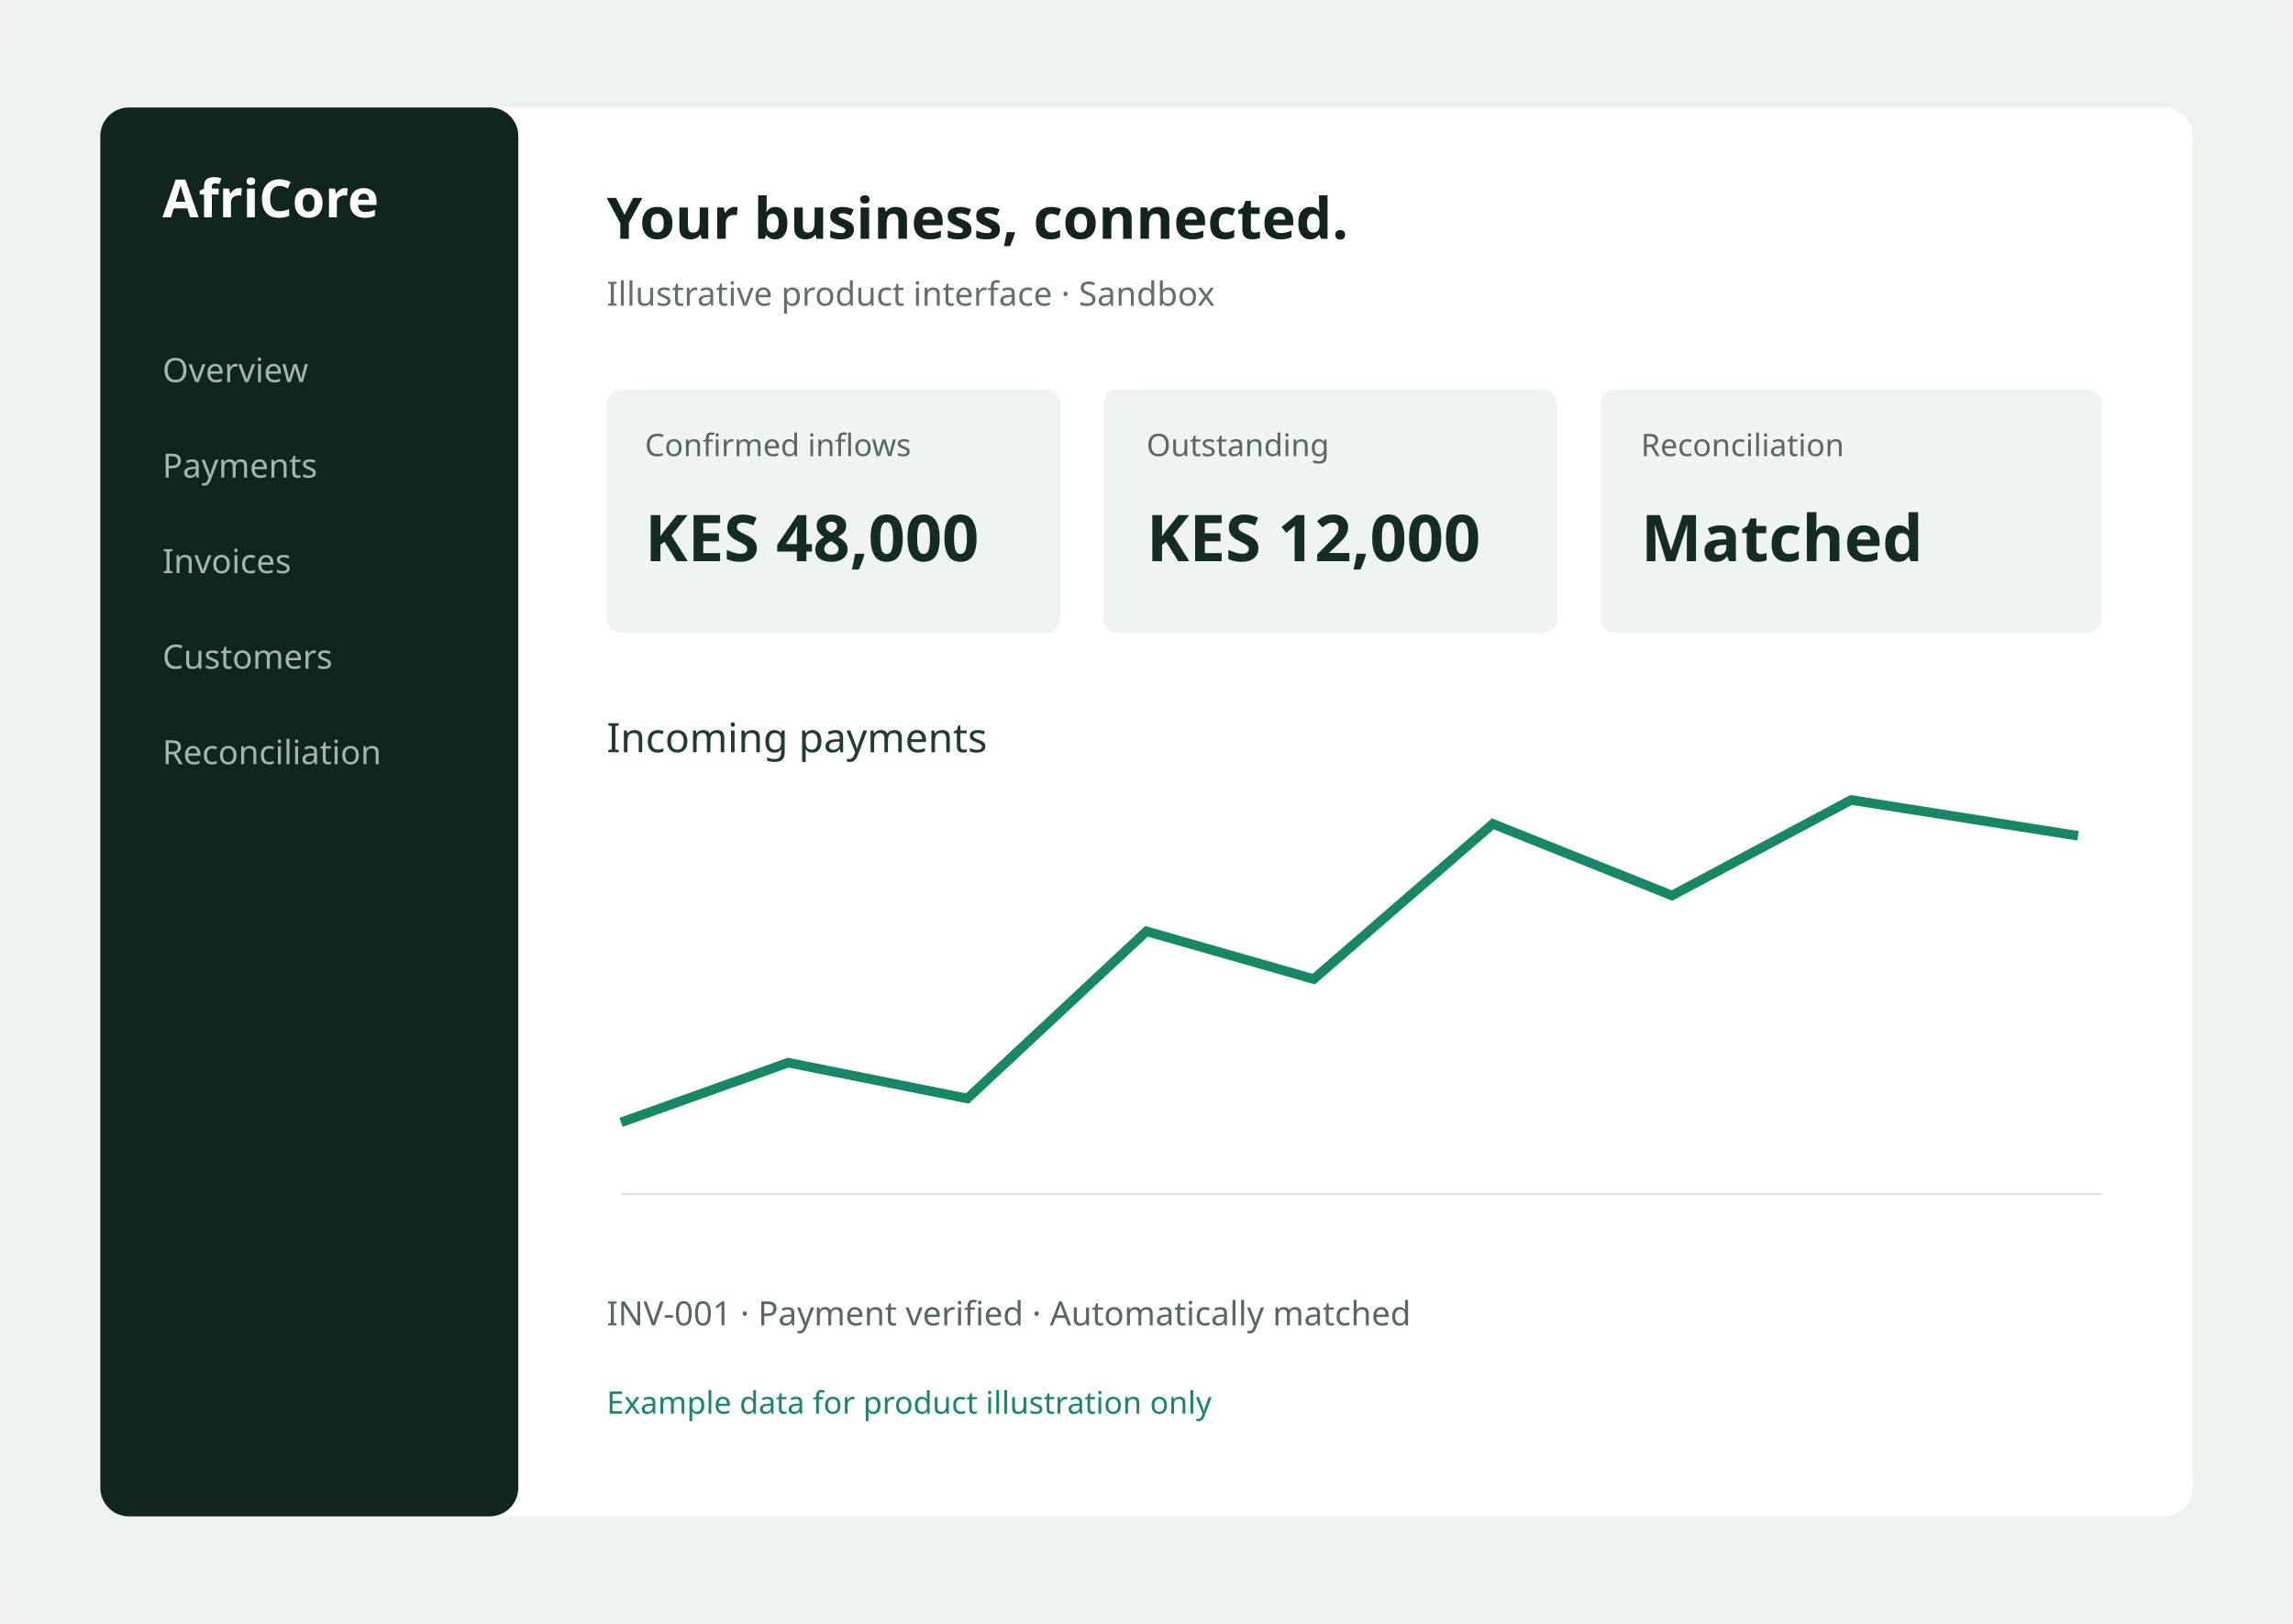
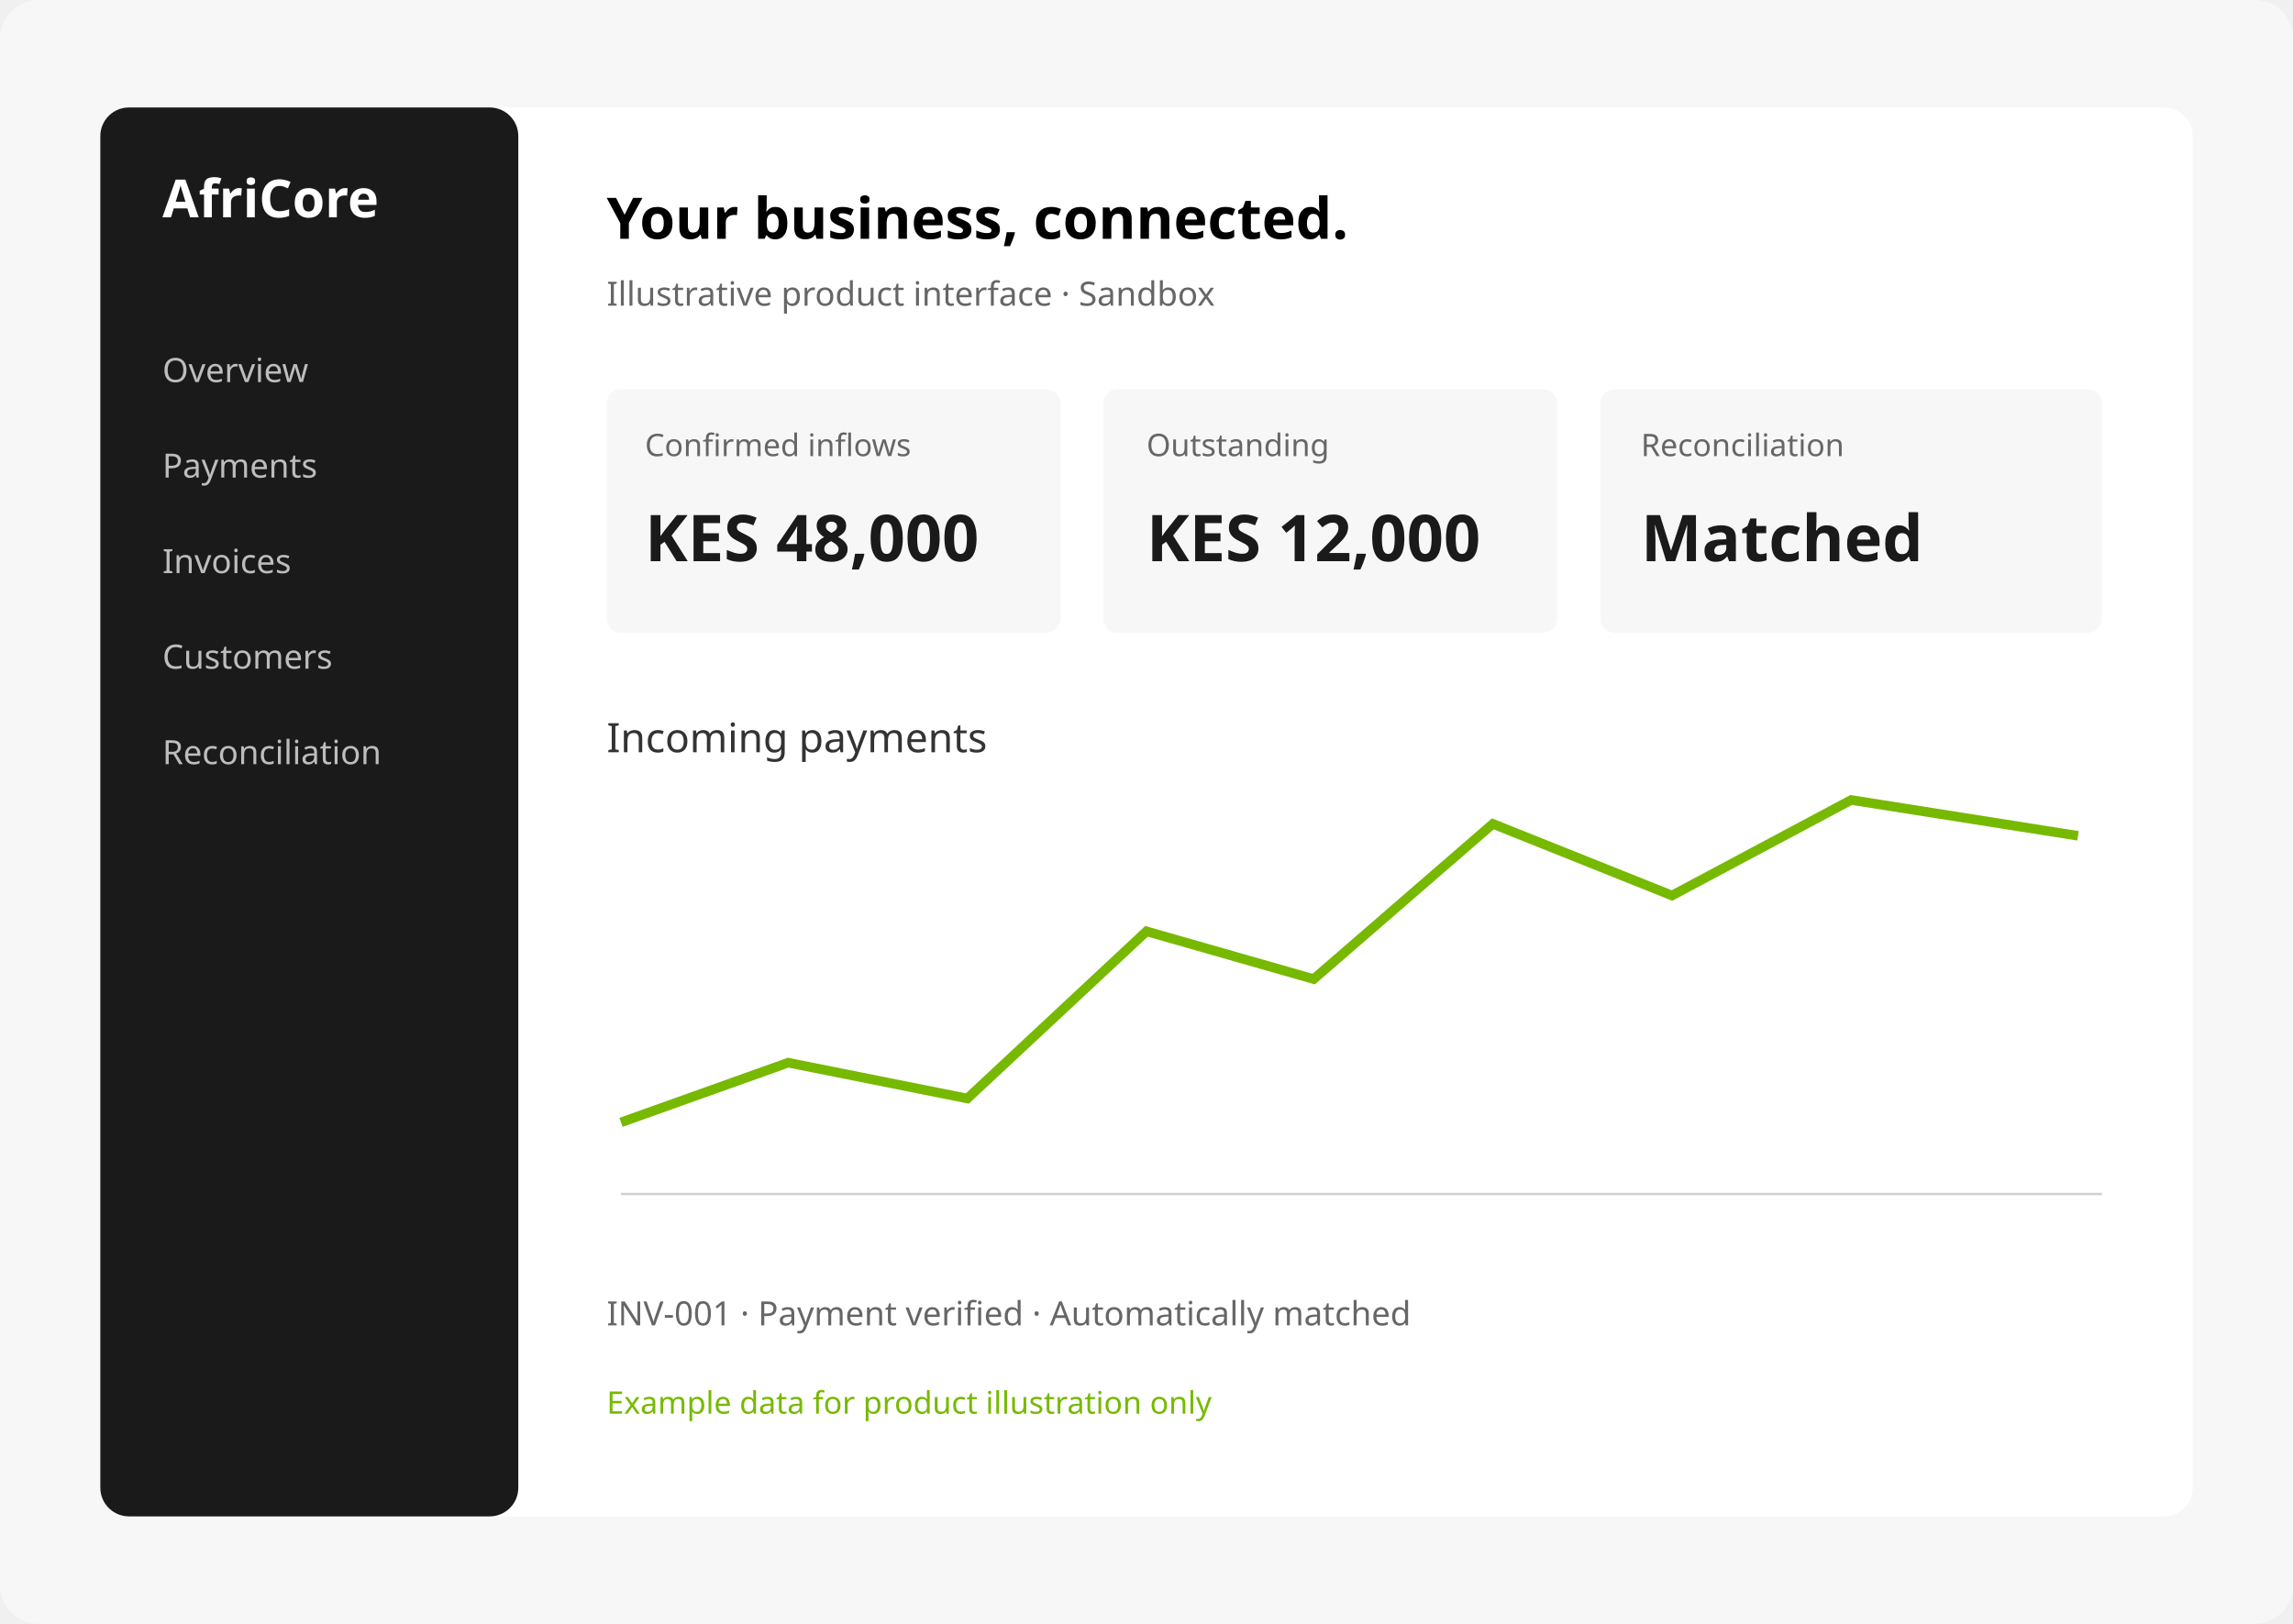
<svg xmlns="http://www.w3.org/2000/svg" viewBox="0 0 960 680">
-   <rect width="960" height="680" rx="16" fill="#eef2ef" />
+   <rect width="960" height="680" rx="16" fill="#f7f7f7" />
  <rect x="42" y="45" width="876" height="590" rx="12" fill="white" />
-   <rect x="42" y="45" width="175" height="590" rx="12" fill="#10251f" />
+   <rect x="42" y="45" width="175" height="590" rx="12" fill="#1a1a1a" />
  <g font-family="sans-serif">
    <text x="68" y="91" fill="white" font-size="22" font-weight="bold">AfriCore</text>
-     <g fill="#a4b7ad" font-size="14">
+     <g fill="#bdbdbd" font-size="14">
      <text x="68" y="160">Overview</text>
      <text x="68" y="200">Payments</text>
      <text x="68" y="240">Invoices</text>
      <text x="68" y="280">Customers</text>
      <text x="68" y="320">Reconciliation</text>
    </g>
-     <text x="254" y="100" font-size="24" font-weight="bold" fill="#14231d">Your business, connected.</text>
-     <text x="254" y="128" fill="#627168" font-size="14">Illustrative product interface · Sandbox</text>
-     <g fill="#f0f4f1">
+     <text x="254" y="100" font-size="24" font-weight="bold" fill="#000000">Your business, connected.</text>
+     <text x="254" y="128" fill="#666666" font-size="14">Illustrative product interface · Sandbox</text>
+     <g fill="#f7f7f7">
      <rect x="254" y="163" width="190" height="102" rx="6" />
      <rect x="462" y="163" width="190" height="102" rx="6" />
      <rect x="670" y="163" width="210" height="102" rx="6" />
    </g>
-     <g fill="#58685f" font-size="13">
+     <g fill="#666666" font-size="13">
      <text x="270" y="191">Confirmed inflows</text>
      <text x="480" y="191">Outstanding</text>
      <text x="687" y="191">Reconciliation</text>
    </g>
-     <g fill="#152c22" font-size="27" font-weight="bold">
+     <g fill="#1a1a1a" font-size="27" font-weight="bold">
      <text x="270" y="235">KES 48,000</text>
      <text x="480" y="235">KES 12,000</text>
      <text x="687" y="235">Matched</text>
    </g>
-     <text x="254" y="315" fill="#213c2f" font-size="17">Incoming payments</text>
-     <path d="M260 470L330 445L405 460L480 390L550 410L625 345L700 375L775 335L870 350" fill="none" stroke="#188766" stroke-width="4" />
-     <path d="M260 500H880" stroke="#dde5df" />
-     <text x="254" y="555" fill="#58685f" font-size="14">INV-001 · Payment verified · Automatically matched</text>
-     <text x="254" y="592" fill="#188766" font-size="13">Example data for product illustration only</text>
+     <text x="254" y="315" fill="#333333" font-size="17">Incoming payments</text>
+     <path d="M260 470L330 445L405 460L480 390L550 410L625 345L700 375L775 335L870 350" fill="none" stroke="#76b900" stroke-width="4" />
+     <path d="M260 500H880" stroke="#d1d1d1" />
+     <text x="254" y="555" fill="#666666" font-size="14">INV-001 · Payment verified · Automatically matched</text>
+     <text x="254" y="592" fill="#76b900" font-size="13">Example data for product illustration only</text>
  </g>
</svg>
